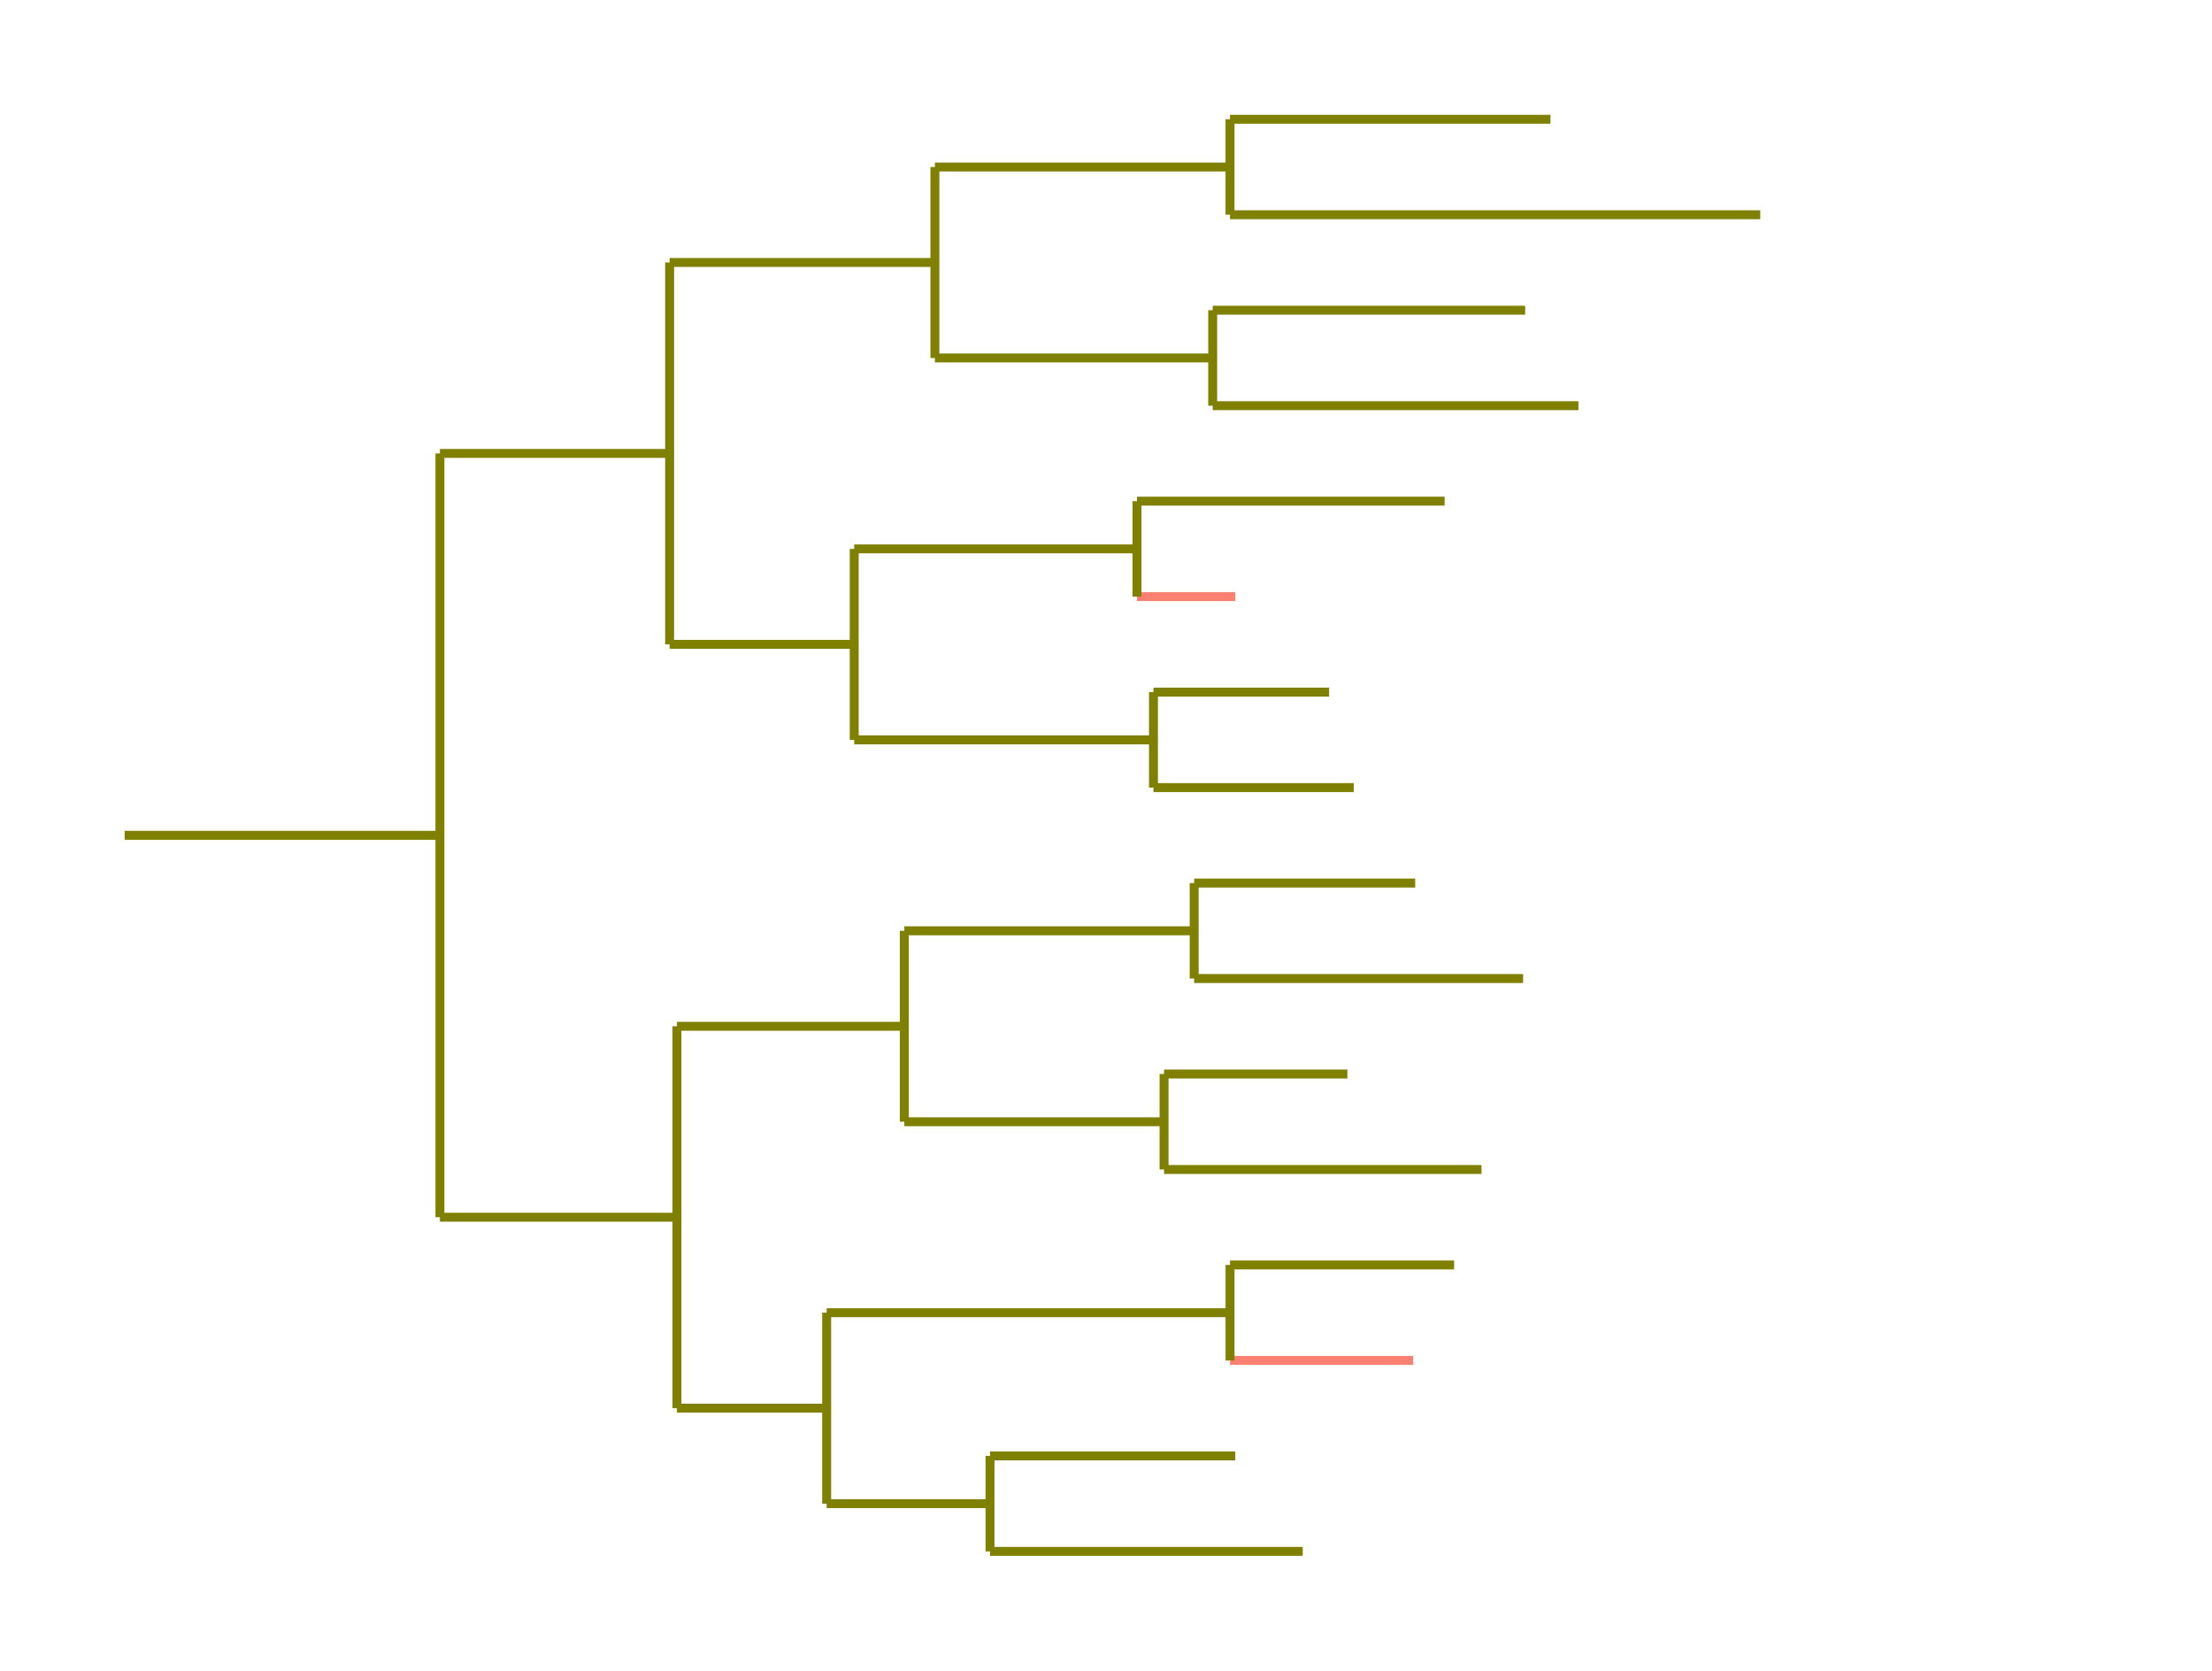
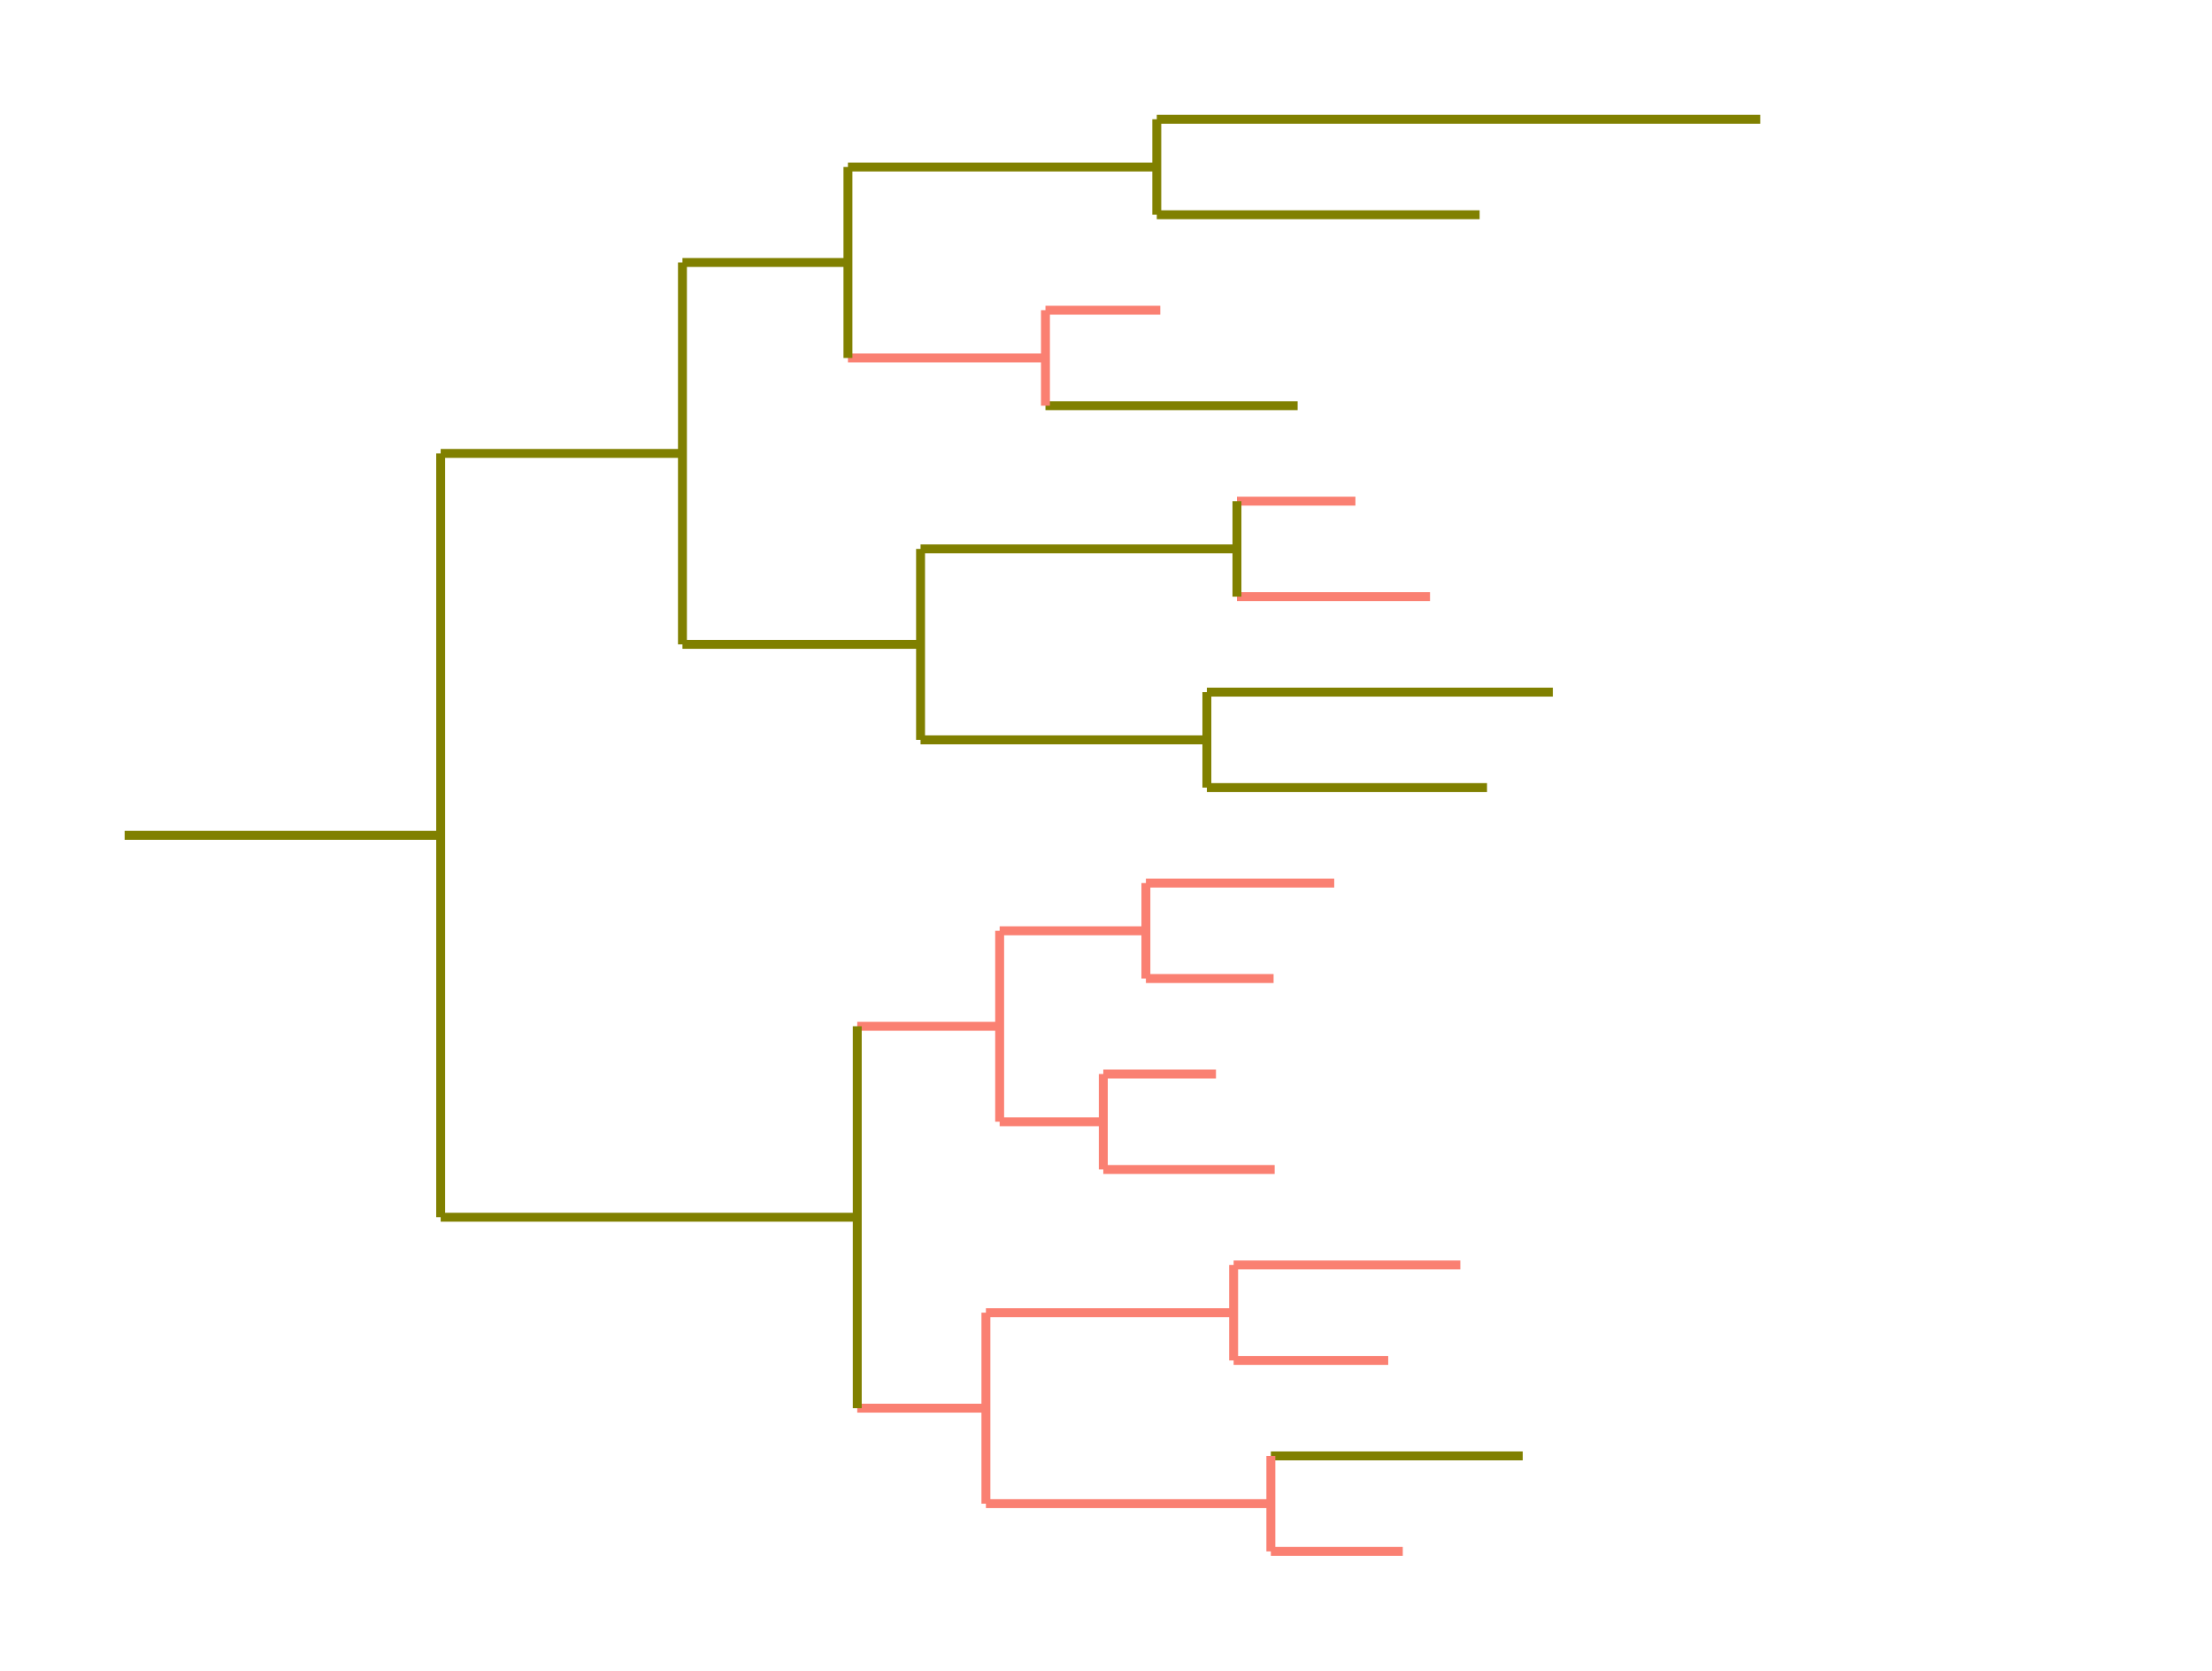
<svg xmlns="http://www.w3.org/2000/svg" height="280.512pt" version="1.1" viewBox="0 0 371.52 280.512" width="371.52pt">
  <defs>
    <style type="text/css">
*{stroke-linecap:butt;stroke-linejoin:round;}
  </style>
  </defs>
  <g id="figure_1">
    <g id="patch_1">
      <path d="M 0 280.512  L 371.52 280.512  L 371.52 0  L 0 0  z " style="fill:none;" />
    </g>
    <g id="axes_1">
      <g id="LineCollection_1">
-         <path clip-path="url(#pb3bce406ca)" d="M 20.935 140.256  L 73.889 140.256  " style="fill:none;stroke:#808000;stroke-width:1.5;" />
+         <path clip-path="url(#p0fbb6cd3ae)" d="M 20.935 140.256  L 74.014 140.256  " style="fill:none;stroke:#808000;stroke-width:1.5;" />
      </g>
      <g id="LineCollection_2">
-         <path clip-path="url(#pb3bce406ca)" d="M 73.889 76.133  L 112.467 76.133  " style="fill:none;stroke:#808000;stroke-width:1.5;" />
+         <path clip-path="url(#p0fbb6cd3ae)" d="M 74.014 76.133  L 114.622 76.133  " style="fill:none;stroke:#808000;stroke-width:1.5;" />
      </g>
      <g id="LineCollection_3">
-         <path clip-path="url(#pb3bce406ca)" d="M 112.467 44.071  L 157.021 44.071  " style="fill:none;stroke:#808000;stroke-width:1.5;" />
+         <path clip-path="url(#p0fbb6cd3ae)" d="M 114.622 44.071  L 142.417 44.071  " style="fill:none;stroke:#808000;stroke-width:1.5;" />
      </g>
      <g id="LineCollection_4">
-         <path clip-path="url(#pb3bce406ca)" d="M 157.021 28.04  L 206.586 28.04  " style="fill:none;stroke:#808000;stroke-width:1.5;" />
+         <path clip-path="url(#p0fbb6cd3ae)" d="M 142.417 28.04  L 194.29 28.04  " style="fill:none;stroke:#808000;stroke-width:1.5;" />
      </g>
      <g id="LineCollection_5">
-         <path clip-path="url(#pb3bce406ca)" d="M 206.586 20.025  L 260.41 20.025  " style="fill:none;stroke:#808000;stroke-width:1.5;" />
+         <path clip-path="url(#p0fbb6cd3ae)" d="M 194.29 20.025  L 295.643 20.025  " style="fill:none;stroke:#808000;stroke-width:1.5;" />
      </g>
      <g id="LineCollection_6">
-         <path clip-path="url(#pb3bce406ca)" d="M 206.586 36.056  L 295.643 36.056  " style="fill:none;stroke:#808000;stroke-width:1.5;" />
+         <path clip-path="url(#p0fbb6cd3ae)" d="M 194.29 36.056  L 248.514 36.056  " style="fill:none;stroke:#808000;stroke-width:1.5;" />
      </g>
      <g id="LineCollection_7">
-         <path clip-path="url(#pb3bce406ca)" d="M 157.021 60.102  L 203.681 60.102  " style="fill:none;stroke:#808000;stroke-width:1.5;" />
+         <path clip-path="url(#p0fbb6cd3ae)" d="M 142.417 60.102  L 175.592 60.102  " style="fill:none;stroke:#fa8072;stroke-width:1.5;" />
      </g>
      <g id="LineCollection_8">
-         <path clip-path="url(#pb3bce406ca)" d="M 203.681 52.086  L 256.16 52.086  " style="fill:none;stroke:#808000;stroke-width:1.5;" />
+         <path clip-path="url(#p0fbb6cd3ae)" d="M 175.592 52.086  L 194.879 52.086  " style="fill:none;stroke:#fa8072;stroke-width:1.5;" />
      </g>
      <g id="LineCollection_9">
-         <path clip-path="url(#pb3bce406ca)" d="M 203.681 68.117  L 265.107 68.117  " style="fill:none;stroke:#808000;stroke-width:1.5;" />
+         <path clip-path="url(#p0fbb6cd3ae)" d="M 175.592 68.117  L 217.945 68.117  " style="fill:none;stroke:#808000;stroke-width:1.5;" />
      </g>
      <g id="LineCollection_10">
-         <path clip-path="url(#pb3bce406ca)" d="M 112.467 108.194  L 143.47 108.194  " style="fill:none;stroke:#808000;stroke-width:1.5;" />
+         <path clip-path="url(#p0fbb6cd3ae)" d="M 114.622 108.194  L 154.613 108.194  " style="fill:none;stroke:#808000;stroke-width:1.5;" />
      </g>
      <g id="LineCollection_11">
-         <path clip-path="url(#pb3bce406ca)" d="M 143.47 92.163  L 190.965 92.163  " style="fill:none;stroke:#808000;stroke-width:1.5;" />
+         <path clip-path="url(#p0fbb6cd3ae)" d="M 154.613 92.163  L 207.754 92.163  " style="fill:none;stroke:#808000;stroke-width:1.5;" />
      </g>
      <g id="LineCollection_12">
-         <path clip-path="url(#pb3bce406ca)" d="M 190.965 84.148  L 242.634 84.148  " style="fill:none;stroke:#808000;stroke-width:1.5;" />
+         <path clip-path="url(#p0fbb6cd3ae)" d="M 207.754 84.148  L 227.651 84.148  " style="fill:none;stroke:#fa8072;stroke-width:1.5;" />
      </g>
      <g id="LineCollection_13">
-         <path clip-path="url(#pb3bce406ca)" d="M 190.965 100.179  L 207.489 100.179  " style="fill:none;stroke:#fa8072;stroke-width:1.5;" />
+         <path clip-path="url(#p0fbb6cd3ae)" d="M 207.754 100.179  L 240.181 100.179  " style="fill:none;stroke:#fa8072;stroke-width:1.5;" />
      </g>
      <g id="LineCollection_14">
-         <path clip-path="url(#pb3bce406ca)" d="M 143.47 124.225  L 193.734 124.225  " style="fill:none;stroke:#808000;stroke-width:1.5;" />
+         <path clip-path="url(#p0fbb6cd3ae)" d="M 154.613 124.225  L 202.703 124.225  " style="fill:none;stroke:#808000;stroke-width:1.5;" />
      </g>
      <g id="LineCollection_15">
-         <path clip-path="url(#pb3bce406ca)" d="M 193.734 116.21  L 223.233 116.21  " style="fill:none;stroke:#808000;stroke-width:1.5;" />
+         <path clip-path="url(#p0fbb6cd3ae)" d="M 202.703 116.21  L 260.811 116.21  " style="fill:none;stroke:#808000;stroke-width:1.5;" />
      </g>
      <g id="LineCollection_16">
-         <path clip-path="url(#pb3bce406ca)" d="M 193.734 132.241  L 227.373 132.241  " style="fill:none;stroke:#808000;stroke-width:1.5;" />
+         <path clip-path="url(#p0fbb6cd3ae)" d="M 202.703 132.241  L 249.754 132.241  " style="fill:none;stroke:#808000;stroke-width:1.5;" />
      </g>
      <g id="LineCollection_17">
-         <path clip-path="url(#pb3bce406ca)" d="M 73.889 204.379  L 113.697 204.379  " style="fill:none;stroke:#808000;stroke-width:1.5;" />
+         <path clip-path="url(#p0fbb6cd3ae)" d="M 74.014 204.379  L 143.98 204.379  " style="fill:none;stroke:#808000;stroke-width:1.5;" />
      </g>
      <g id="LineCollection_18">
-         <path clip-path="url(#pb3bce406ca)" d="M 113.697 172.318  L 151.887 172.318  " style="fill:none;stroke:#808000;stroke-width:1.5;" />
+         <path clip-path="url(#p0fbb6cd3ae)" d="M 143.98 172.318  L 167.898 172.318  " style="fill:none;stroke:#fa8072;stroke-width:1.5;" />
      </g>
      <g id="LineCollection_19">
-         <path clip-path="url(#pb3bce406ca)" d="M 151.887 156.287  L 200.569 156.287  " style="fill:none;stroke:#808000;stroke-width:1.5;" />
+         <path clip-path="url(#p0fbb6cd3ae)" d="M 167.898 156.287  L 192.462 156.287  " style="fill:none;stroke:#fa8072;stroke-width:1.5;" />
      </g>
      <g id="LineCollection_20">
-         <path clip-path="url(#pb3bce406ca)" d="M 200.569 148.271  L 237.692 148.271  " style="fill:none;stroke:#808000;stroke-width:1.5;" />
+         <path clip-path="url(#p0fbb6cd3ae)" d="M 192.462 148.271  L 224.094 148.271  " style="fill:none;stroke:#fa8072;stroke-width:1.5;" />
      </g>
      <g id="LineCollection_21">
-         <path clip-path="url(#pb3bce406ca)" d="M 200.569 164.302  L 255.813 164.302  " style="fill:none;stroke:#808000;stroke-width:1.5;" />
+         <path clip-path="url(#p0fbb6cd3ae)" d="M 192.462 164.302  L 213.908 164.302  " style="fill:none;stroke:#fa8072;stroke-width:1.5;" />
      </g>
      <g id="LineCollection_22">
-         <path clip-path="url(#pb3bce406ca)" d="M 151.887 188.349  L 195.512 188.349  " style="fill:none;stroke:#808000;stroke-width:1.5;" />
+         <path clip-path="url(#p0fbb6cd3ae)" d="M 167.898 188.349  L 185.306 188.349  " style="fill:none;stroke:#fa8072;stroke-width:1.5;" />
      </g>
      <g id="LineCollection_23">
-         <path clip-path="url(#pb3bce406ca)" d="M 195.512 180.333  L 226.303 180.333  " style="fill:none;stroke:#808000;stroke-width:1.5;" />
+         <path clip-path="url(#p0fbb6cd3ae)" d="M 185.306 180.333  L 204.229 180.333  " style="fill:none;stroke:#fa8072;stroke-width:1.5;" />
      </g>
      <g id="LineCollection_24">
-         <path clip-path="url(#pb3bce406ca)" d="M 195.512 196.364  L 248.829 196.364  " style="fill:none;stroke:#808000;stroke-width:1.5;" />
+         <path clip-path="url(#p0fbb6cd3ae)" d="M 185.306 196.364  L 214.091 196.364  " style="fill:none;stroke:#fa8072;stroke-width:1.5;" />
      </g>
      <g id="LineCollection_25">
-         <path clip-path="url(#pb3bce406ca)" d="M 113.697 236.441  L 138.844 236.441  " style="fill:none;stroke:#808000;stroke-width:1.5;" />
+         <path clip-path="url(#p0fbb6cd3ae)" d="M 143.98 236.441  L 165.59 236.441  " style="fill:none;stroke:#fa8072;stroke-width:1.5;" />
      </g>
      <g id="LineCollection_26">
-         <path clip-path="url(#pb3bce406ca)" d="M 138.844 220.41  L 206.591 220.41  " style="fill:none;stroke:#808000;stroke-width:1.5;" />
+         <path clip-path="url(#p0fbb6cd3ae)" d="M 165.59 220.41  L 207.196 220.41  " style="fill:none;stroke:#fa8072;stroke-width:1.5;" />
      </g>
      <g id="LineCollection_27">
-         <path clip-path="url(#pb3bce406ca)" d="M 206.591 212.395  L 244.232 212.395  " style="fill:none;stroke:#808000;stroke-width:1.5;" />
+         <path clip-path="url(#p0fbb6cd3ae)" d="M 207.196 212.395  L 245.272 212.395  " style="fill:none;stroke:#fa8072;stroke-width:1.5;" />
      </g>
      <g id="LineCollection_28">
-         <path clip-path="url(#pb3bce406ca)" d="M 206.591 228.426  L 237.348 228.426  " style="fill:none;stroke:#fa8072;stroke-width:1.5;" />
+         <path clip-path="url(#p0fbb6cd3ae)" d="M 207.196 228.426  L 233.161 228.426  " style="fill:none;stroke:#fa8072;stroke-width:1.5;" />
      </g>
      <g id="LineCollection_29">
-         <path clip-path="url(#pb3bce406ca)" d="M 138.844 252.472  L 166.282 252.472  " style="fill:none;stroke:#808000;stroke-width:1.5;" />
+         <path clip-path="url(#p0fbb6cd3ae)" d="M 165.59 252.472  L 213.449 252.472  " style="fill:none;stroke:#fa8072;stroke-width:1.5;" />
      </g>
      <g id="LineCollection_30">
-         <path clip-path="url(#pb3bce406ca)" d="M 166.282 244.456  L 207.468 244.456  " style="fill:none;stroke:#808000;stroke-width:1.5;" />
+         <path clip-path="url(#p0fbb6cd3ae)" d="M 213.449 244.456  L 255.751 244.456  " style="fill:none;stroke:#808000;stroke-width:1.5;" />
      </g>
      <g id="LineCollection_31">
-         <path clip-path="url(#pb3bce406ca)" d="M 166.282 260.487  L 218.804 260.487  " style="fill:none;stroke:#808000;stroke-width:1.5;" />
+         <path clip-path="url(#p0fbb6cd3ae)" d="M 213.449 260.487  L 235.604 260.487  " style="fill:none;stroke:#fa8072;stroke-width:1.5;" />
      </g>
      <g id="LineCollection_32">
-         <path clip-path="url(#pb3bce406ca)" d="M 73.889 204.379  L 73.889 76.133  " style="fill:none;stroke:#808000;stroke-width:1.5;" />
+         <path clip-path="url(#p0fbb6cd3ae)" d="M 74.014 204.379  L 74.014 76.133  " style="fill:none;stroke:#808000;stroke-width:1.5;" />
      </g>
      <g id="LineCollection_33">
-         <path clip-path="url(#pb3bce406ca)" d="M 112.467 108.194  L 112.467 44.071  " style="fill:none;stroke:#808000;stroke-width:1.5;" />
+         <path clip-path="url(#p0fbb6cd3ae)" d="M 114.622 108.194  L 114.622 44.071  " style="fill:none;stroke:#808000;stroke-width:1.5;" />
      </g>
      <g id="LineCollection_34">
-         <path clip-path="url(#pb3bce406ca)" d="M 157.021 60.102  L 157.021 28.04  " style="fill:none;stroke:#808000;stroke-width:1.5;" />
+         <path clip-path="url(#p0fbb6cd3ae)" d="M 142.417 60.102  L 142.417 28.04  " style="fill:none;stroke:#808000;stroke-width:1.5;" />
      </g>
      <g id="LineCollection_35">
-         <path clip-path="url(#pb3bce406ca)" d="M 206.586 36.056  L 206.586 20.025  " style="fill:none;stroke:#808000;stroke-width:1.5;" />
+         <path clip-path="url(#p0fbb6cd3ae)" d="M 194.29 36.056  L 194.29 20.025  " style="fill:none;stroke:#808000;stroke-width:1.5;" />
      </g>
      <g id="LineCollection_36">
-         <path clip-path="url(#pb3bce406ca)" d="M 203.681 68.117  L 203.681 52.086  " style="fill:none;stroke:#808000;stroke-width:1.5;" />
+         <path clip-path="url(#p0fbb6cd3ae)" d="M 175.592 68.117  L 175.592 52.086  " style="fill:none;stroke:#fa8072;stroke-width:1.5;" />
      </g>
      <g id="LineCollection_37">
-         <path clip-path="url(#pb3bce406ca)" d="M 143.47 124.225  L 143.47 92.163  " style="fill:none;stroke:#808000;stroke-width:1.5;" />
+         <path clip-path="url(#p0fbb6cd3ae)" d="M 154.613 124.225  L 154.613 92.163  " style="fill:none;stroke:#808000;stroke-width:1.5;" />
      </g>
      <g id="LineCollection_38">
-         <path clip-path="url(#pb3bce406ca)" d="M 190.965 100.179  L 190.965 84.148  " style="fill:none;stroke:#808000;stroke-width:1.5;" />
+         <path clip-path="url(#p0fbb6cd3ae)" d="M 207.754 100.179  L 207.754 84.148  " style="fill:none;stroke:#808000;stroke-width:1.5;" />
      </g>
      <g id="LineCollection_39">
-         <path clip-path="url(#pb3bce406ca)" d="M 193.734 132.241  L 193.734 116.21  " style="fill:none;stroke:#808000;stroke-width:1.5;" />
+         <path clip-path="url(#p0fbb6cd3ae)" d="M 202.703 132.241  L 202.703 116.21  " style="fill:none;stroke:#808000;stroke-width:1.5;" />
      </g>
      <g id="LineCollection_40">
-         <path clip-path="url(#pb3bce406ca)" d="M 113.697 236.441  L 113.697 172.318  " style="fill:none;stroke:#808000;stroke-width:1.5;" />
+         <path clip-path="url(#p0fbb6cd3ae)" d="M 143.98 236.441  L 143.98 172.318  " style="fill:none;stroke:#808000;stroke-width:1.5;" />
      </g>
      <g id="LineCollection_41">
-         <path clip-path="url(#pb3bce406ca)" d="M 151.887 188.349  L 151.887 156.287  " style="fill:none;stroke:#808000;stroke-width:1.5;" />
+         <path clip-path="url(#p0fbb6cd3ae)" d="M 167.898 188.349  L 167.898 156.287  " style="fill:none;stroke:#fa8072;stroke-width:1.5;" />
      </g>
      <g id="LineCollection_42">
-         <path clip-path="url(#pb3bce406ca)" d="M 200.569 164.302  L 200.569 148.271  " style="fill:none;stroke:#808000;stroke-width:1.5;" />
+         <path clip-path="url(#p0fbb6cd3ae)" d="M 192.462 164.302  L 192.462 148.271  " style="fill:none;stroke:#fa8072;stroke-width:1.5;" />
      </g>
      <g id="LineCollection_43">
-         <path clip-path="url(#pb3bce406ca)" d="M 195.512 196.364  L 195.512 180.333  " style="fill:none;stroke:#808000;stroke-width:1.5;" />
+         <path clip-path="url(#p0fbb6cd3ae)" d="M 185.306 196.364  L 185.306 180.333  " style="fill:none;stroke:#fa8072;stroke-width:1.5;" />
      </g>
      <g id="LineCollection_44">
-         <path clip-path="url(#pb3bce406ca)" d="M 138.844 252.472  L 138.844 220.41  " style="fill:none;stroke:#808000;stroke-width:1.5;" />
+         <path clip-path="url(#p0fbb6cd3ae)" d="M 165.59 252.472  L 165.59 220.41  " style="fill:none;stroke:#fa8072;stroke-width:1.5;" />
      </g>
      <g id="LineCollection_45">
-         <path clip-path="url(#pb3bce406ca)" d="M 206.591 228.426  L 206.591 212.395  " style="fill:none;stroke:#808000;stroke-width:1.5;" />
+         <path clip-path="url(#p0fbb6cd3ae)" d="M 207.196 228.426  L 207.196 212.395  " style="fill:none;stroke:#fa8072;stroke-width:1.5;" />
      </g>
      <g id="LineCollection_46">
-         <path clip-path="url(#pb3bce406ca)" d="M 166.282 260.487  L 166.282 244.456  " style="fill:none;stroke:#808000;stroke-width:1.5;" />
+         <path clip-path="url(#p0fbb6cd3ae)" d="M 213.449 260.487  L 213.449 244.456  " style="fill:none;stroke:#fa8072;stroke-width:1.5;" />
      </g>
    </g>
  </g>
  <defs>
-     <clipPath id="pb3bce406ca">
+     <clipPath id="p0fbb6cd3ae">
      <rect height="266.112" width="357.12" x="7.2" y="7.2" />
    </clipPath>
  </defs>
</svg>
